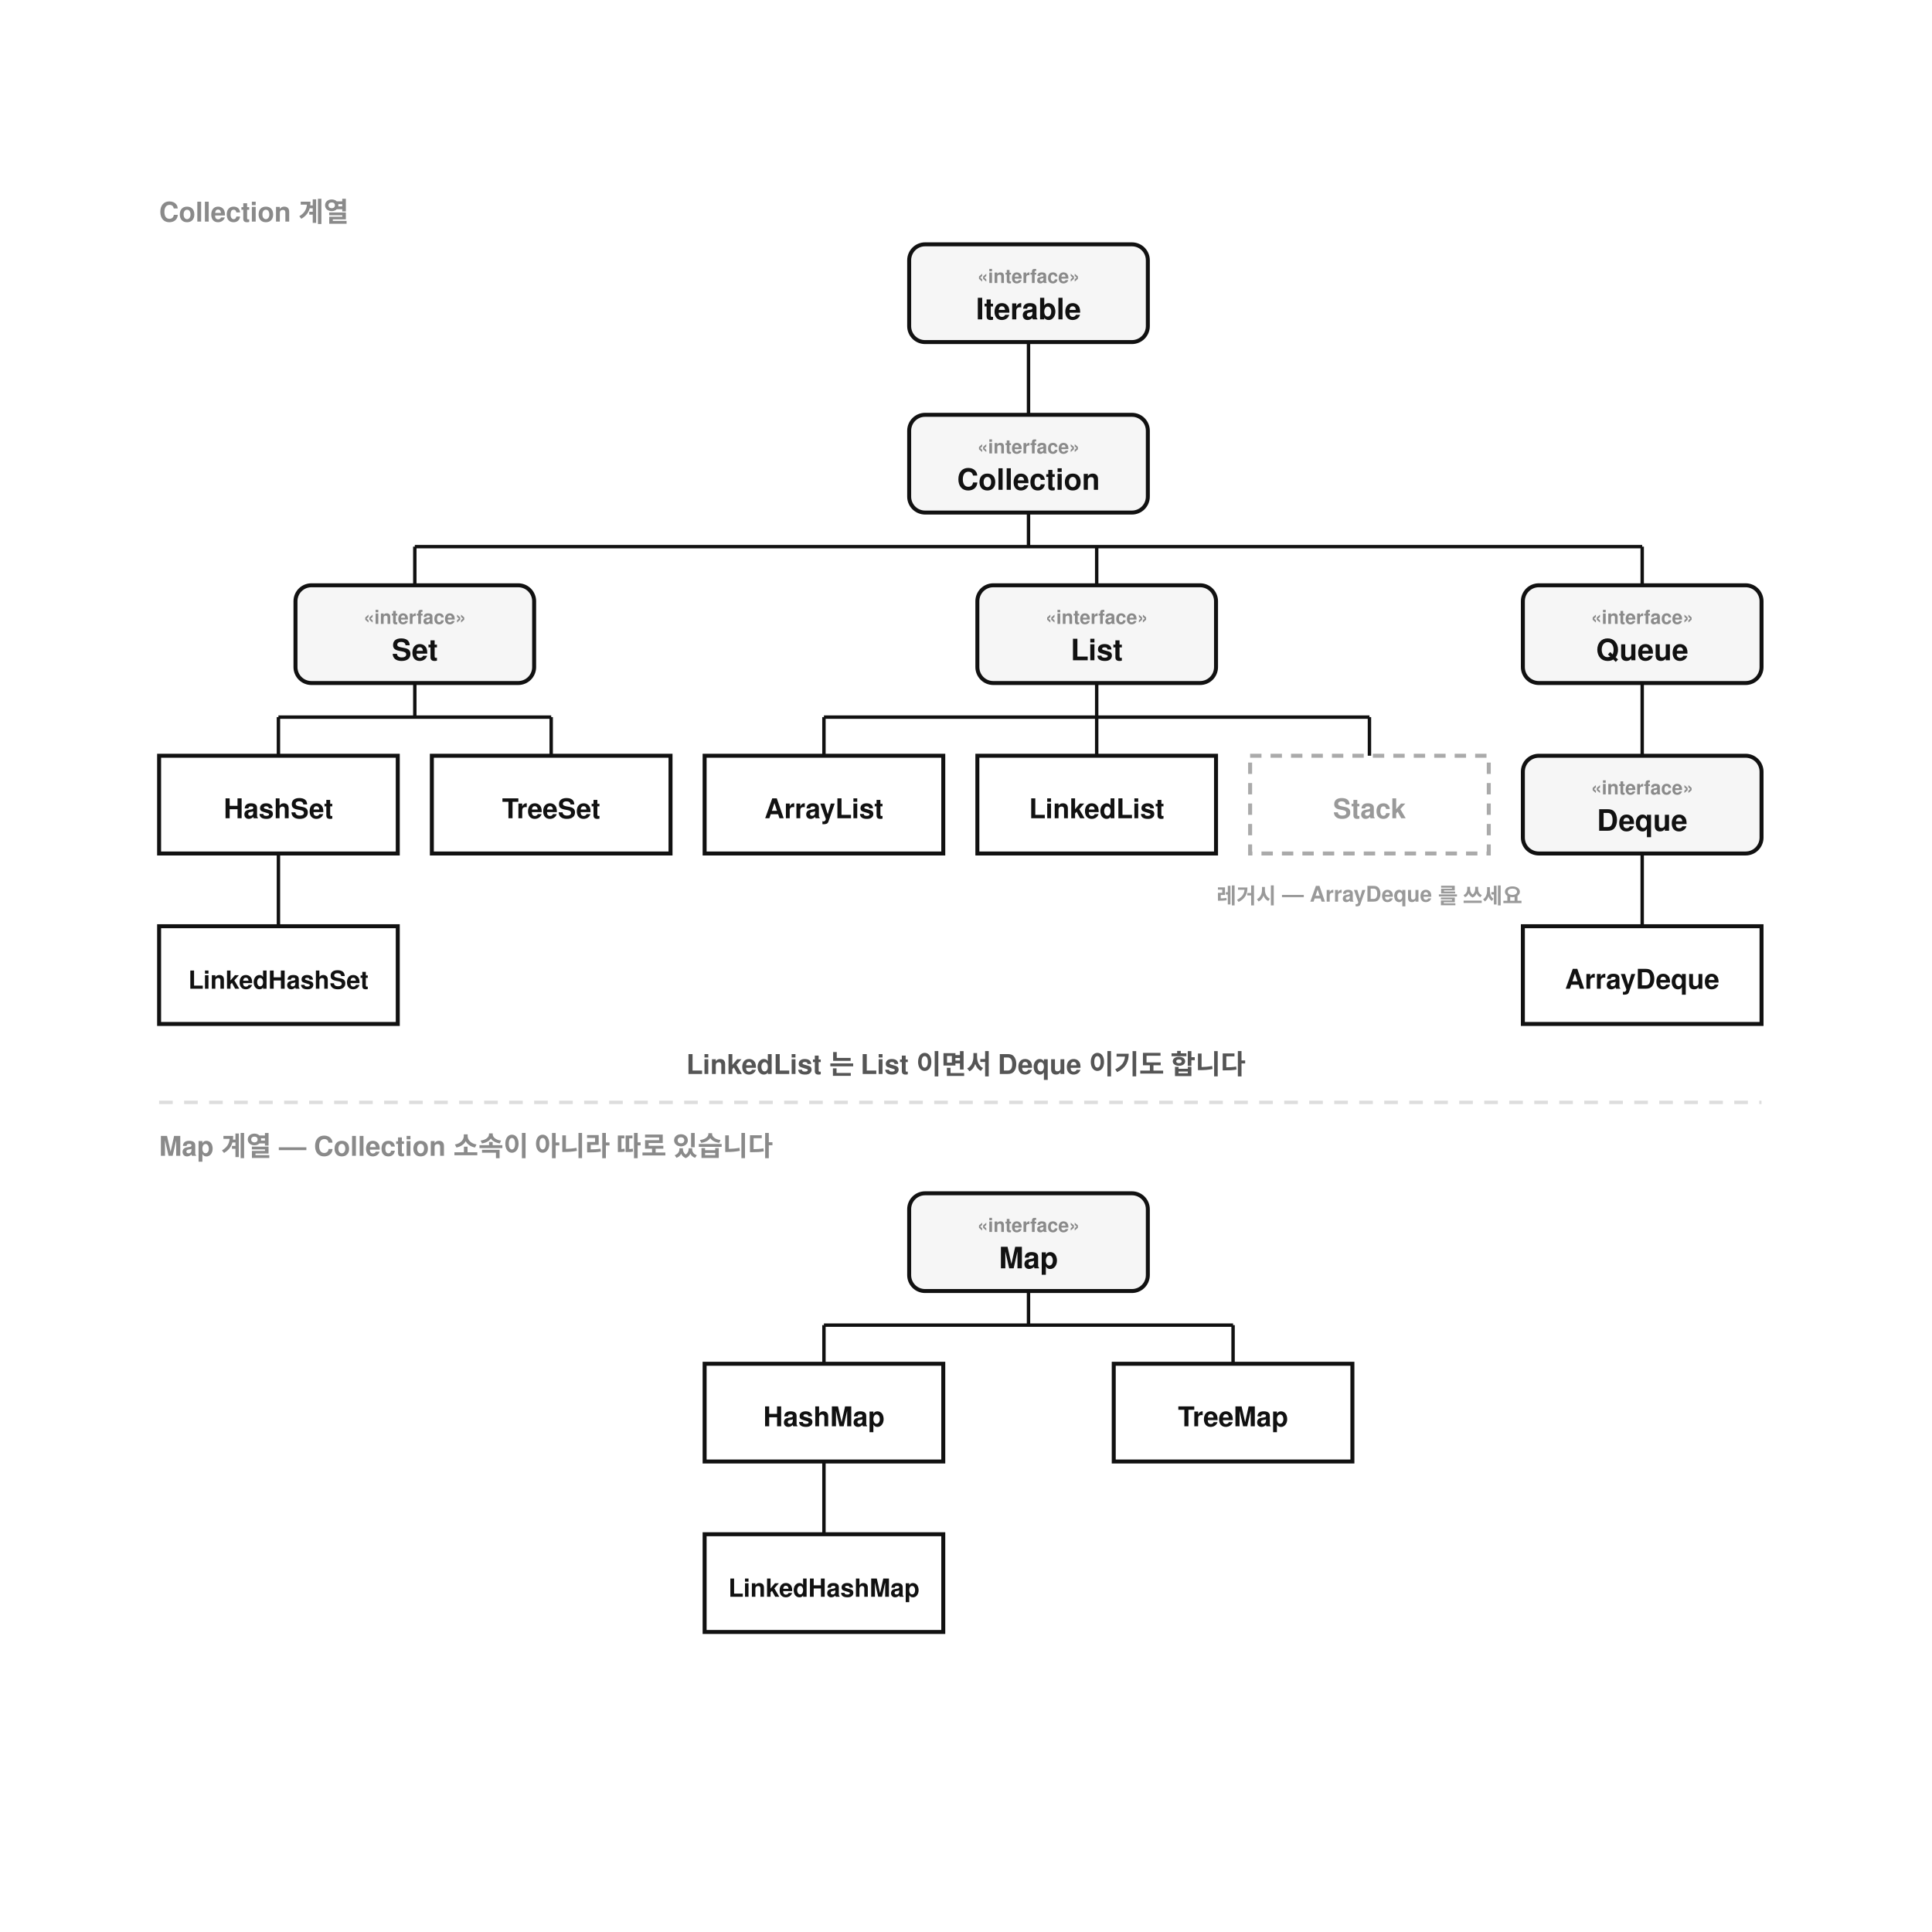
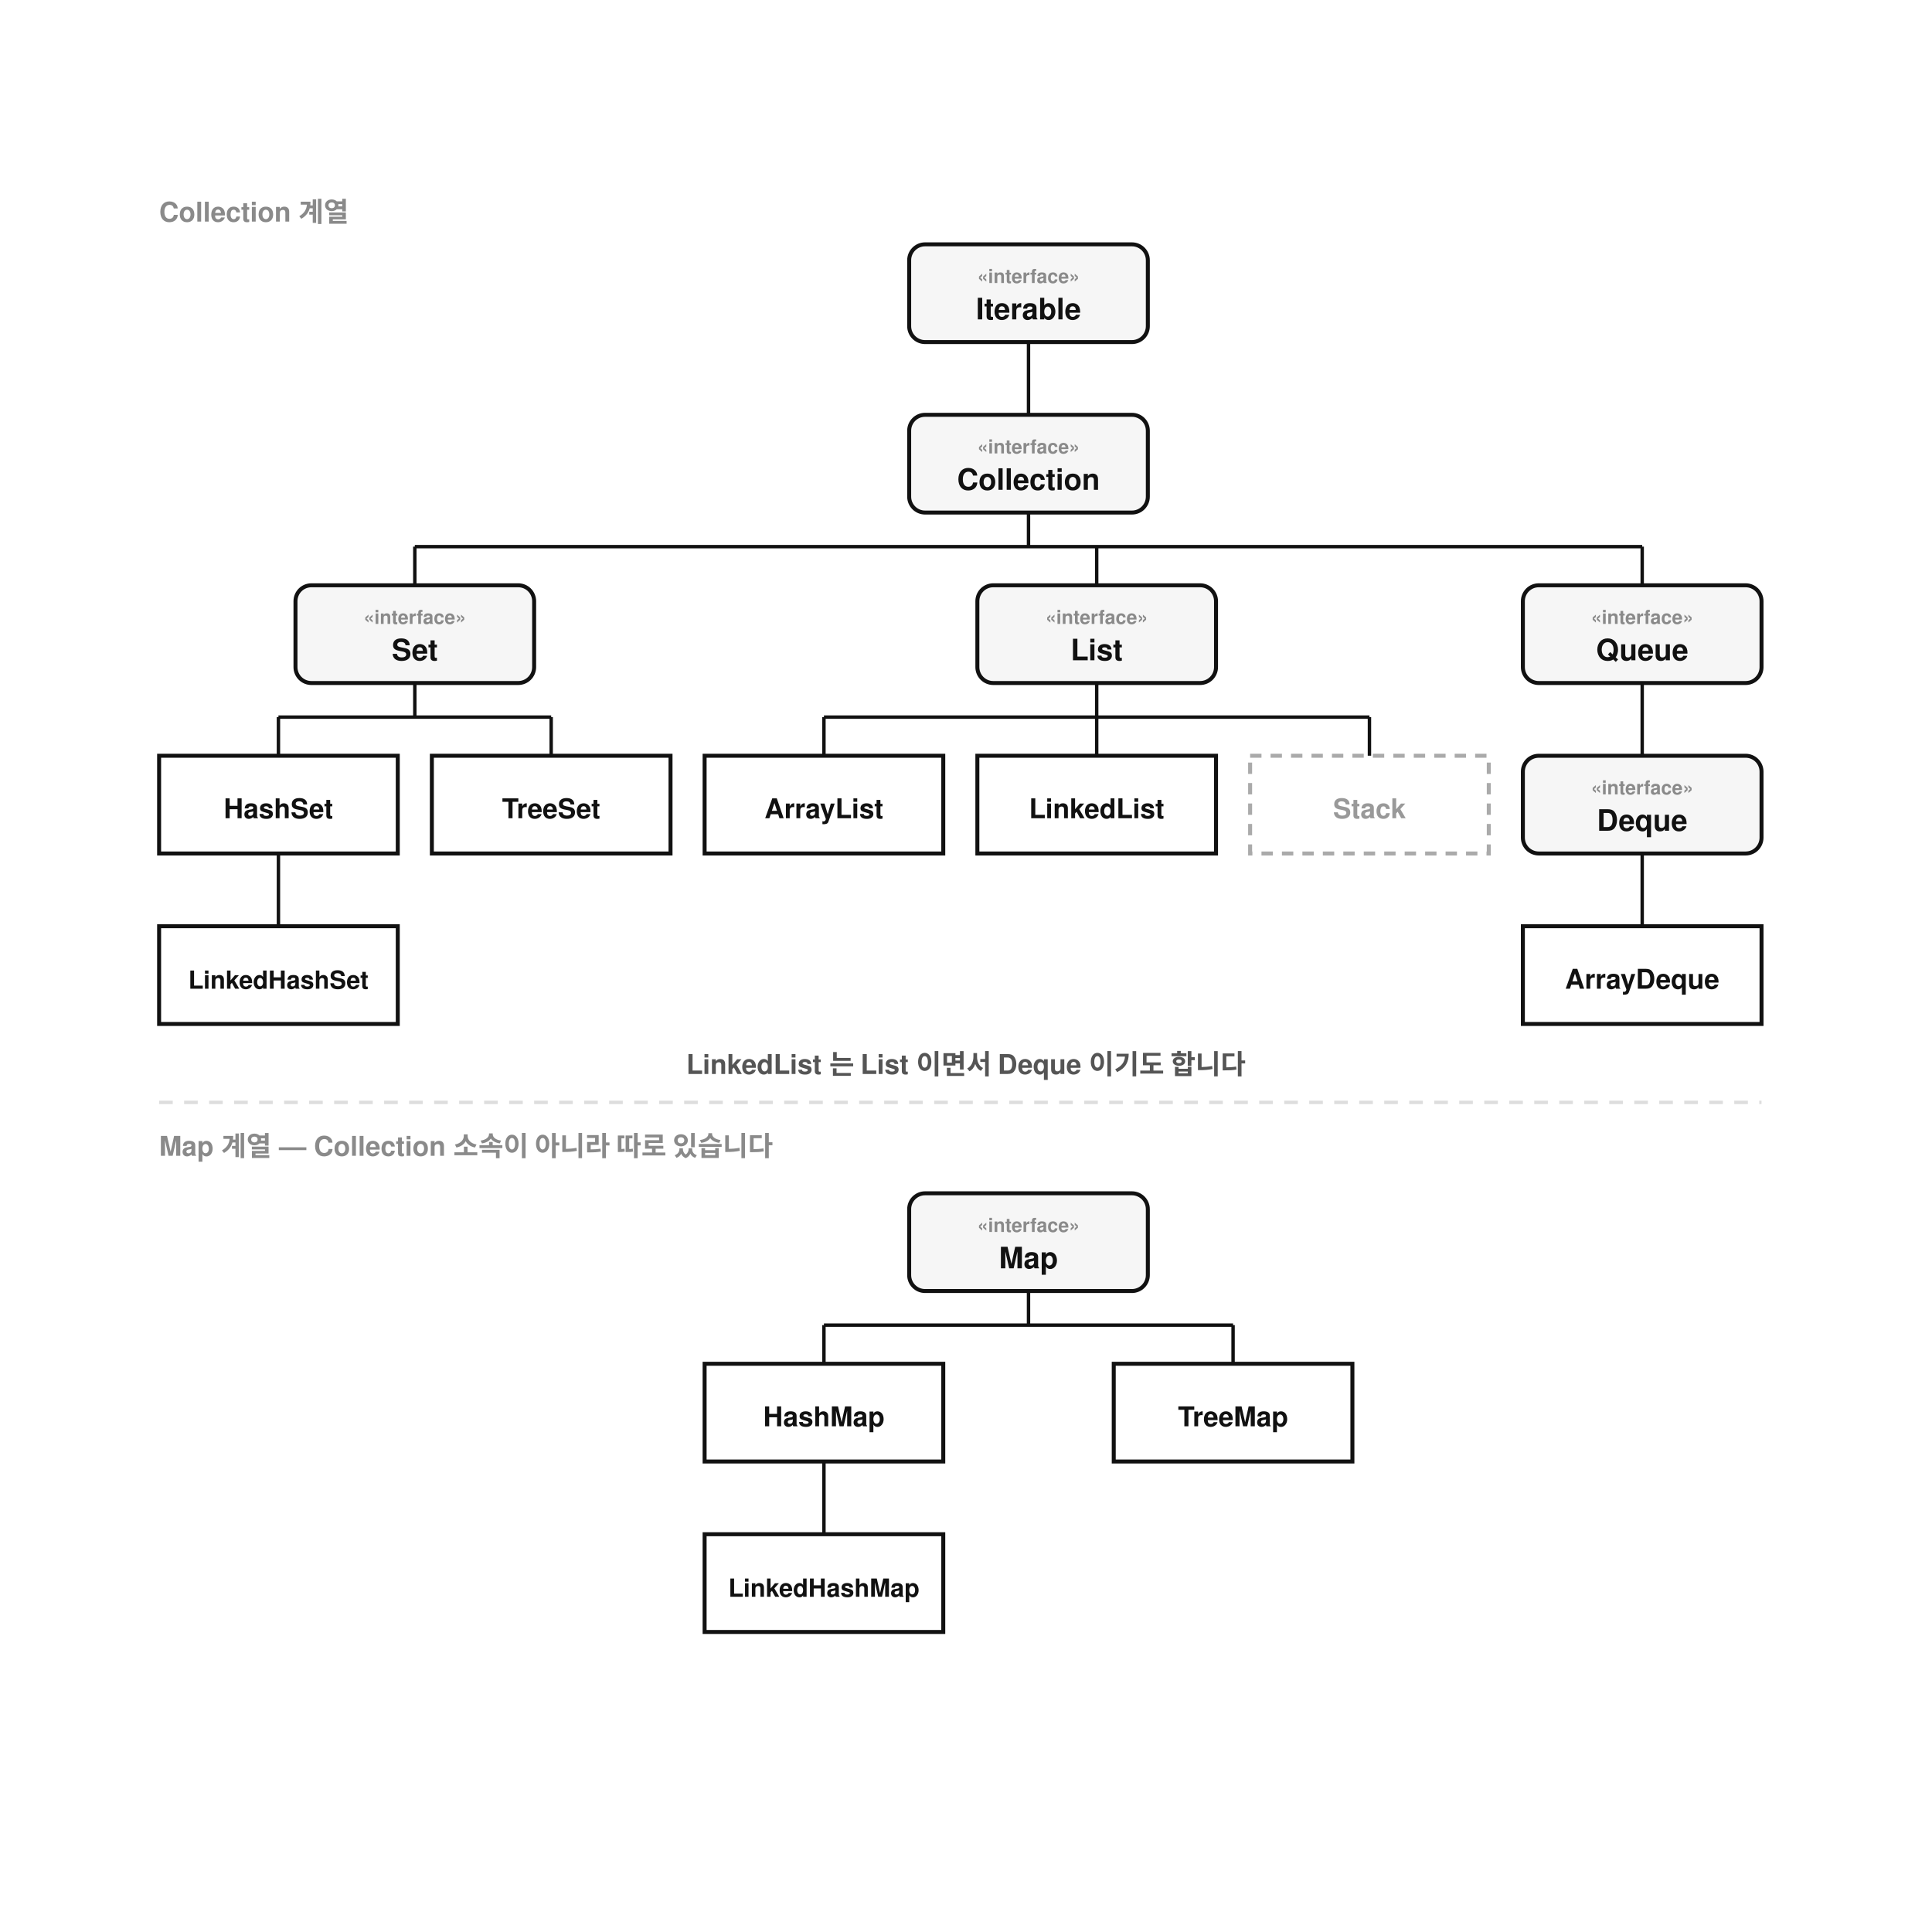
<svg xmlns="http://www.w3.org/2000/svg" width="1700" height="1700" viewBox="0 0 1700 1700">
  <style>
  .lbl { font-family:"Apple SD Gothic Neo","Helvetica Neue",Helvetica,Arial,sans-serif; font-weight:700; }
  .ib  { fill:#f6f6f6; stroke:#111; stroke-width:3.5; }
  .cb  { fill:#ffffff; stroke:#111; stroke-width:3.5; }
  .lb  { fill:#ffffff; stroke:#aaaaaa; stroke-width:3.5; stroke-dasharray:10 8; }
  .eg  { fill:none; stroke:#111; stroke-width:3; }
  .it  { font-size:17px; fill:#8a8a8a; text-anchor:middle; }
  .inm { font-size:26px; fill:#111; text-anchor:middle; }
  .cnm { fill:#111; text-anchor:middle; }
  .lnm { font-size:24px; fill:#999999; text-anchor:middle; }
  .tag { font-size:19px; fill:#999999; text-anchor:middle; }
  .sec { font-size:24px; fill:#8a8a8a; }
  .div { stroke:#dddddd; stroke-width:3; stroke-dasharray:12 10; }
  .foot{ font-size:24px; fill:#555555; text-anchor:middle; }
</style>
  <rect width="1700" height="1700" fill="#ffffff" />
  <g class="lbl" transform="translate(0,155)">
    <text class="sec" x="140" y="40">Collection 계열</text>
    <path class="eg" d="M 905 146 L 905 210" />
    <path class="eg" d="M 905 296 L 905 326" />
    <path class="eg" d="M 365 326 L 1445 326" />
    <path class="eg" d="M 365 326 L 365 360" />
    <path class="eg" d="M 965 326 L 965 360" />
    <path class="eg" d="M 1445 326 L 1445 360" />
    <path class="eg" d="M 365 446 L 365 476" />
    <path class="eg" d="M 245 476 L 485 476" />
    <path class="eg" d="M 245 476 L 245 510" />
    <path class="eg" d="M 485 476 L 485 510" />
    <path class="eg" d="M 965 446 L 965 476" />
    <path class="eg" d="M 725 476 L 1205 476" />
    <path class="eg" d="M 725 476 L 725 510" />
    <path class="eg" d="M 965 476 L 965 510" />
    <path class="eg" d="M 1205 476 L 1205 510" />
    <path class="eg" d="M 1445 446 L 1445 510" />
    <path class="eg" d="M 245 596 L 245 660" />
    <path class="eg" d="M 1445 596 L 1445 660" />
    <path class="eg" d="M 905 981 L 905 1011" />
    <path class="eg" d="M 725 1011 L 1085 1011" />
    <path class="eg" d="M 725 1011 L 725 1045" />
    <path class="eg" d="M 1085 1011 L 1085 1045" />
    <path class="eg" d="M 725 1131 L 725 1195" />
    <rect class="ib" x="800" y="60" width="210" height="86" rx="14" />
    <text class="it" x="905" y="94">«interface»</text>
    <text class="inm" x="905" y="126">Iterable</text>
    <rect class="ib" x="800" y="210" width="210" height="86" rx="14" />
    <text class="it" x="905" y="244">«interface»</text>
    <text class="inm" x="905" y="276">Collection</text>
    <rect class="ib" x="260" y="360" width="210" height="86" rx="14" />
    <text class="it" x="365" y="394">«interface»</text>
    <text class="inm" x="365" y="426">Set</text>
    <rect class="ib" x="860" y="360" width="210" height="86" rx="14" />
    <text class="it" x="965" y="394">«interface»</text>
    <text class="inm" x="965" y="426">List</text>
    <rect class="ib" x="1340" y="360" width="210" height="86" rx="14" />
    <text class="it" x="1445" y="394">«interface»</text>
    <text class="inm" x="1445" y="426">Queue</text>
    <rect class="ib" x="1340" y="510" width="210" height="86" rx="14" />
    <text class="it" x="1445" y="544">«interface»</text>
    <text class="inm" x="1445" y="576">Deque</text>
    <rect class="ib" x="800" y="895" width="210" height="86" rx="14" />
    <text class="it" x="905" y="929">«interface»</text>
    <text class="inm" x="905" y="961">Map</text>
    <rect class="cb" x="140" y="510" width="210" height="86" />
    <text class="cnm" x="245" y="565" font-size="24">HashSet</text>
    <rect class="cb" x="380" y="510" width="210" height="86" />
    <text class="cnm" x="485" y="565" font-size="24">TreeSet</text>
    <rect class="cb" x="620" y="510" width="210" height="86" />
    <text class="cnm" x="725" y="565" font-size="24">ArrayList</text>
    <rect class="cb" x="860" y="510" width="210" height="86" />
    <text class="cnm" x="965" y="565" font-size="24">LinkedList</text>
    <rect class="cb" x="1340" y="660" width="210" height="86" />
    <text class="cnm" x="1445" y="715" font-size="24">ArrayDeque</text>
    <rect class="cb" x="140" y="660" width="210" height="86" />
    <text class="cnm" x="245" y="715" font-size="22">LinkedHashSet</text>
    <rect class="cb" x="620" y="1045" width="210" height="86" />
    <text class="cnm" x="725" y="1100" font-size="24">HashMap</text>
    <rect class="cb" x="980" y="1045" width="210" height="86" />
    <text class="cnm" x="1085" y="1100" font-size="24">TreeMap</text>
    <rect class="cb" x="620" y="1195" width="210" height="86" />
    <text class="cnm" x="725" y="1250" font-size="22">LinkedHashMap</text>
    <rect class="lb" x="1100" y="510" width="210" height="86" />
    <text class="lnm" x="1205" y="565">Stack</text>
-     <text class="tag" x="1205" y="640">레거시 — ArrayDeque 를 쓰세요</text>
    <text class="foot" x="850" y="790">LinkedList 는 List 이면서 Deque 이기도 합니다</text>
    <line class="div" x1="140" y1="815" x2="1550" y2="815" />
    <text class="sec" x="140" y="862">Map 계열 — Collection 소속이 아니라 따로 있습니다</text>
  </g>
</svg>
